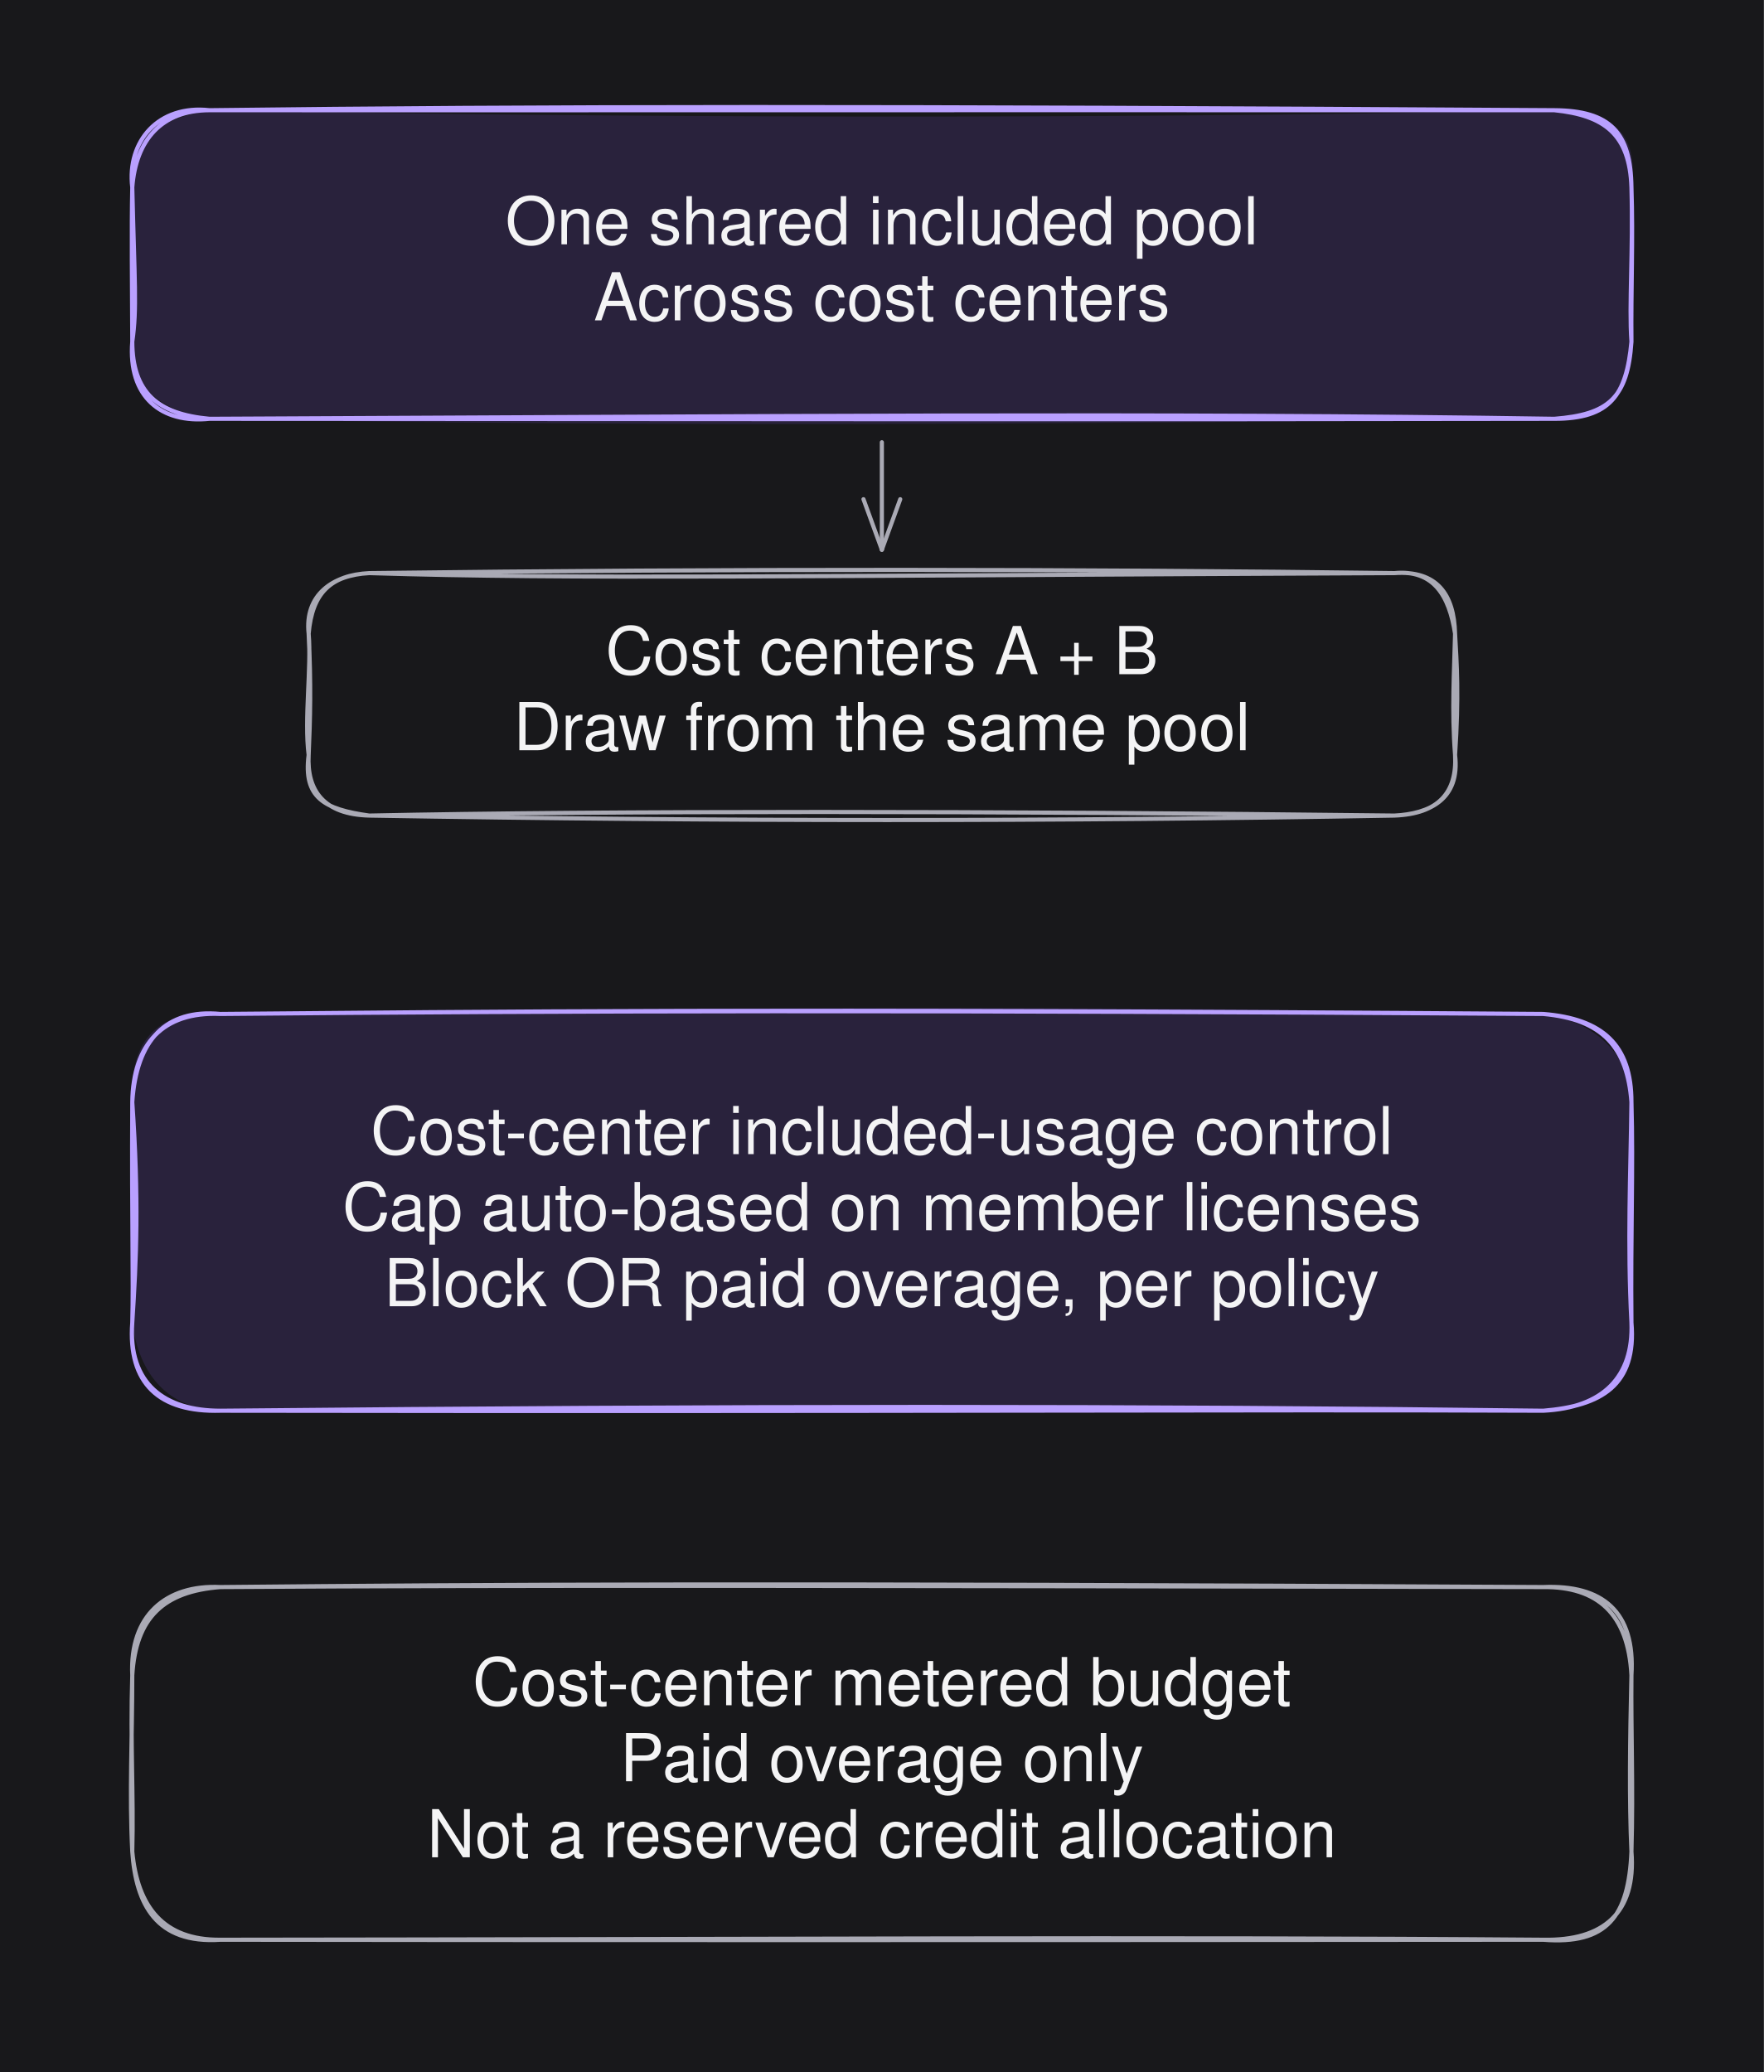
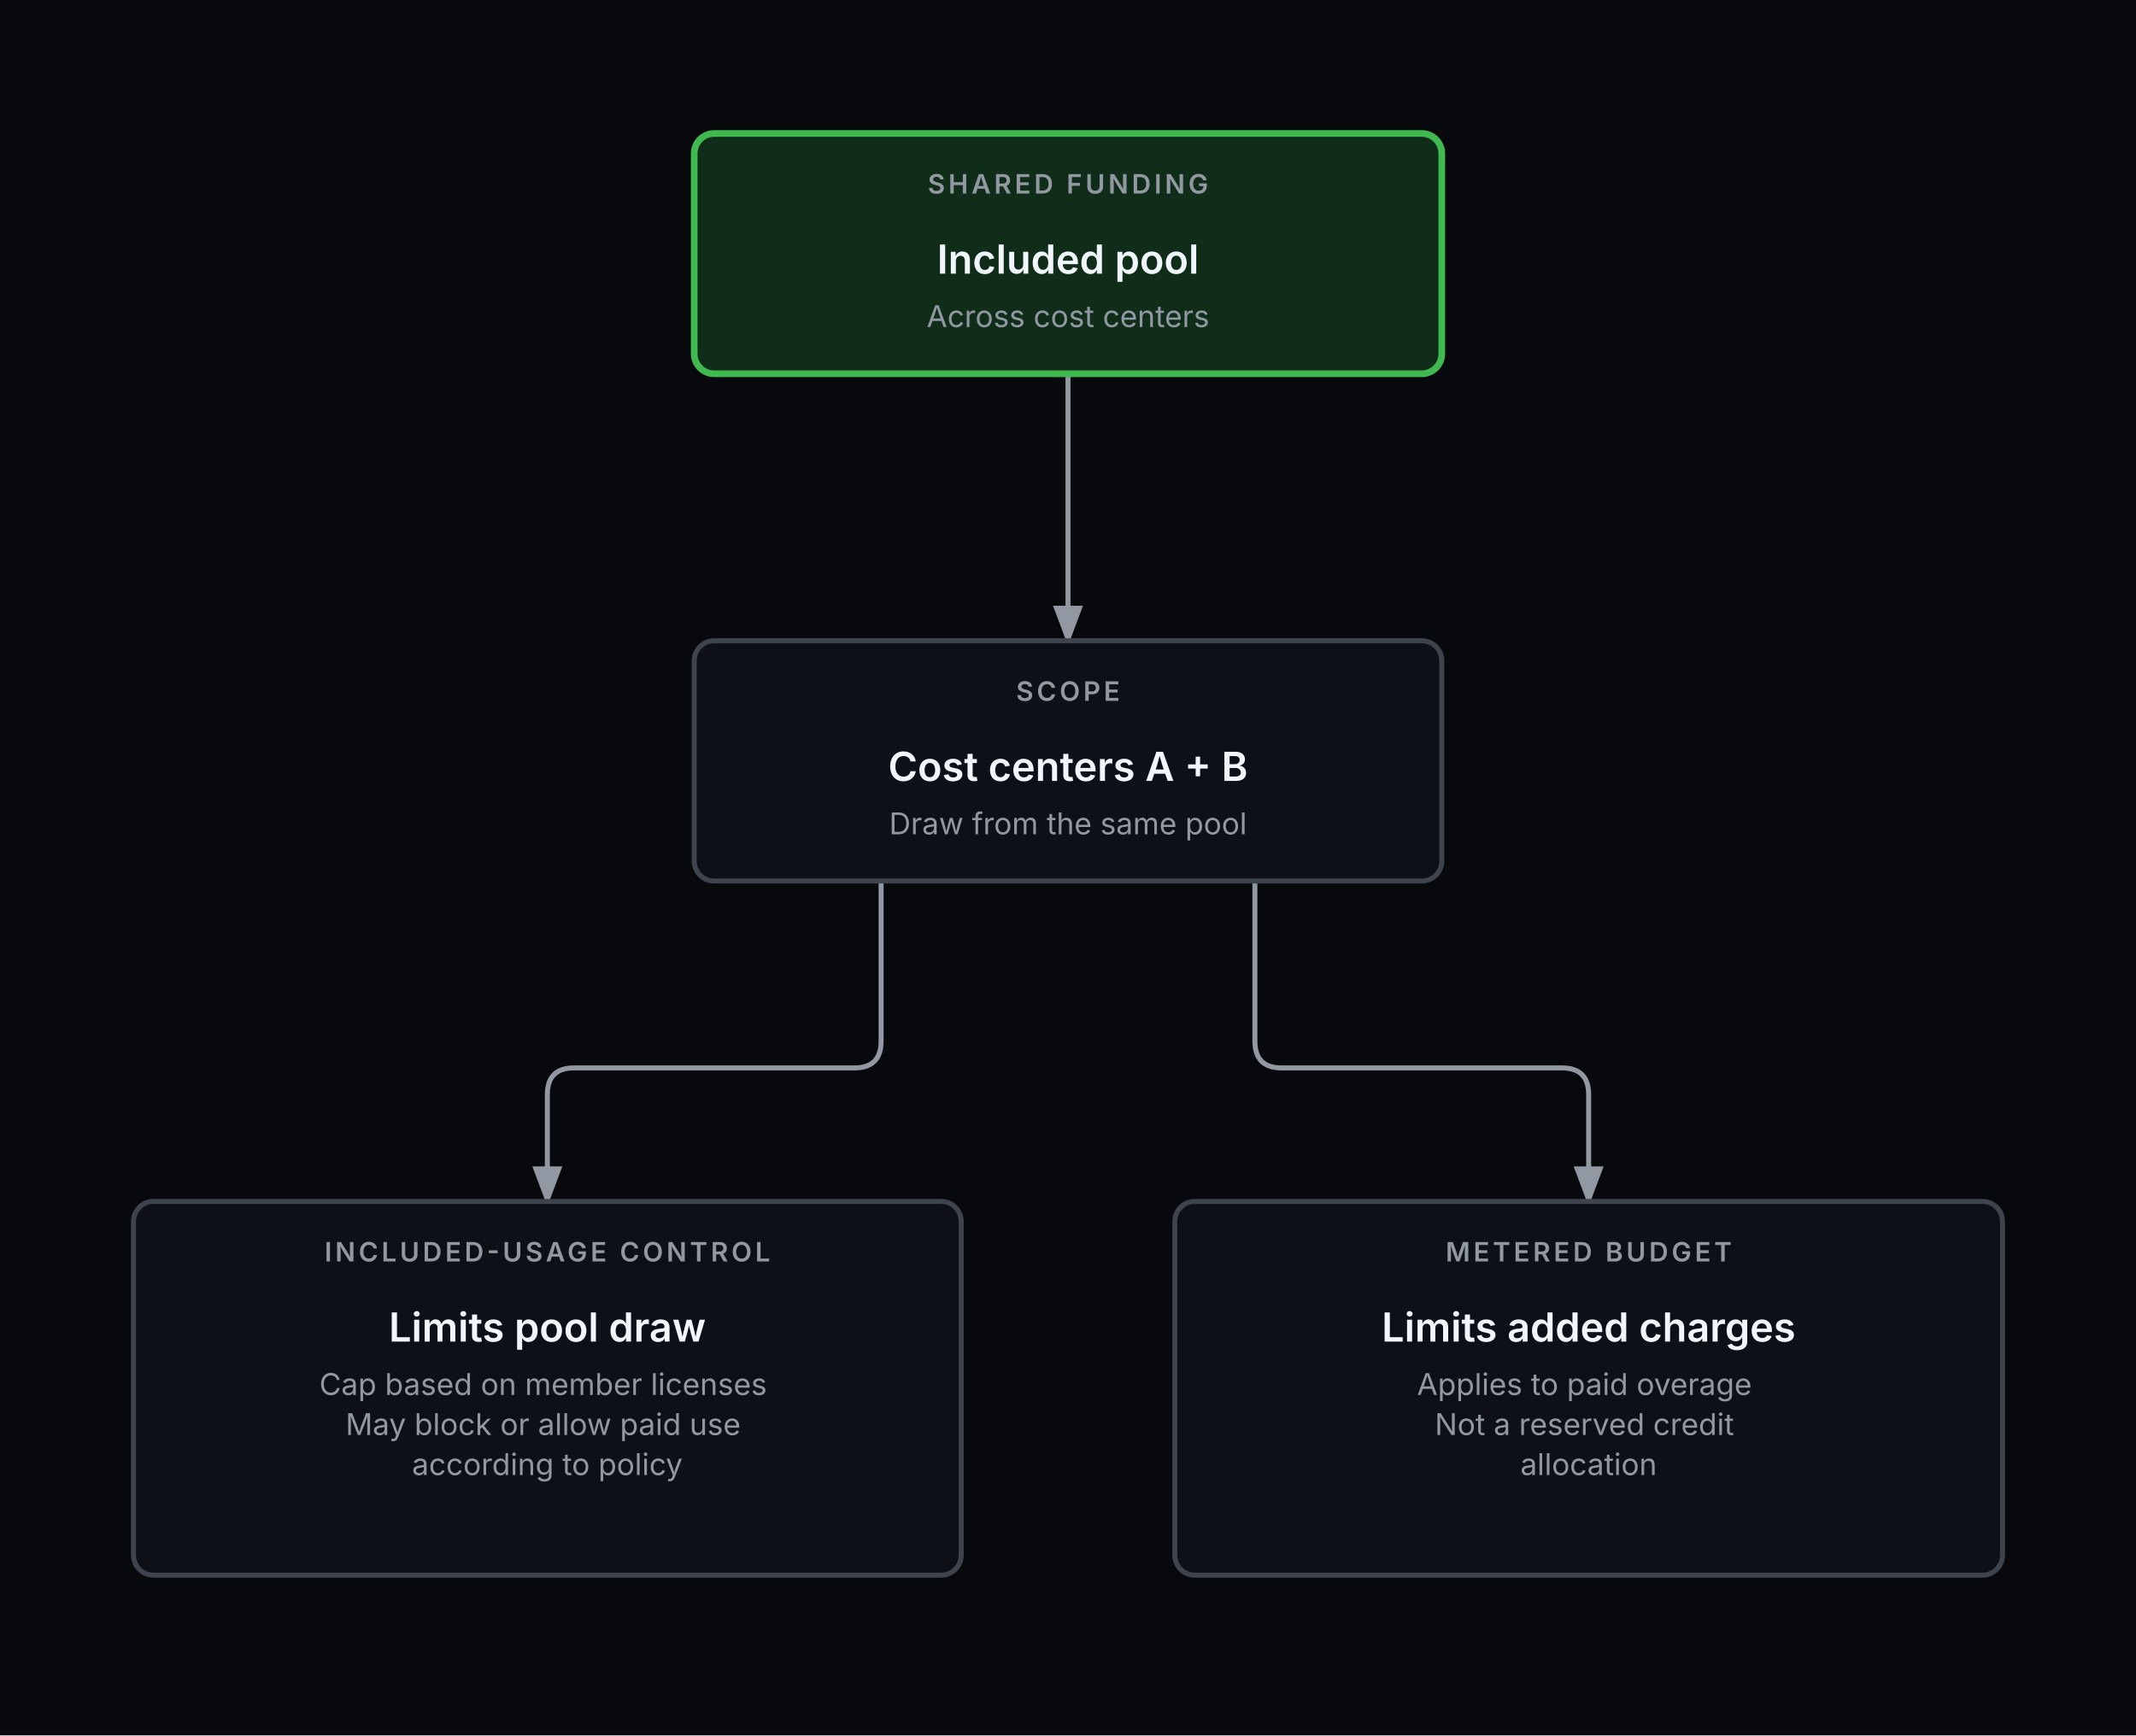
- <svg xmlns="http://www.w3.org/2000/svg" version="1.1" viewBox="0 0 640 752" width="640" height="752" role="img" aria-labelledby="cost-center-controls-dark-title cost-center-controls-dark-desc">
+ <svg xmlns="http://www.w3.org/2000/svg" viewBox="0 0 640 520" role="img" aria-labelledby="cost-center-controls-dark-title cost-center-controls-dark-desc">
  <defs>
-     <style class="style-fonts">
-       </style>
+     <marker id="cost-center-controls-dark-arrow" markerWidth="8" markerHeight="6" refX="7" refY="3" orient="auto">
+       <path d="M 0 0 L 8 3 L 0 6 Z" fill="#9198a1" />
+     </marker>
  </defs>
-   <rect x="0" y="0" width="640" height="752" fill="#18181b" />
-   <g stroke-linecap="round" transform="translate(0 0) rotate(0 320 376)">
-     <path d="M0 0 L640 0 L640 752 L0 752" stroke="none" stroke-width="0" fill="#18181b" />
-     <path d="M0 0 C177.9 0, 355.79 0, 640 0 M0 0 C253.65 0, 507.29 0, 640 0 M640 0 C640 238.56, 640 477.13, 640 752 M640 0 C640 254.09, 640 508.19, 640 752 M640 752 C455.98 752, 271.97 752, 0 752 M640 752 C484.16 752, 328.33 752, 0 752 M0 752 C0 577.55, 0 403.09, 0 0 M0 752 C0 594.89, 0 437.78, 0 0" stroke="transparent" stroke-width="2" fill="none" />
+   <style>
+     svg { font-family: system-ui, -apple-system, "Segoe UI", sans-serif; color: #f0f6fc; }
+     .paper { fill: #07090d; }
+     .node, .step-card { fill: #0d1117; stroke: #3d444d; stroke-width: 1.5; }
+     .node.focus, .step-card.focus { fill: #0f2d19; stroke: #3fb950; stroke-width: 2; }
+     .decision { fill: #0d1117; stroke: #f0f6fc; stroke-width: 1.5; }
+     .hub { fill: #0f2d19; stroke: #3fb950; stroke-width: 1.5; }
+     .step-number { fill: #07090d; stroke: #3d444d; stroke-width: 1.5; }
+     .step-number.focus { fill: #3fb950; stroke: #3fb950; }
+     .eyebrow, .detail, .note { fill: #9198a1; }
+     .node-name, .number { fill: #f0f6fc; }
+     .arrow { fill: none; stroke: #9198a1; stroke-width: 1.5; stroke-linecap: round; stroke-linejoin: round; marker-end: url(#cost-center-controls-dark-arrow); }
+     .spoke { fill: none; stroke: #9198a1; stroke-width: 1; stroke-dasharray: 4 3; }
+     .eyebrow { font-size: 8px; font-weight: 600; letter-spacing: .12em; }
+     .node-name { font-size: 12px; font-weight: 600; }
+     .detail { font-size: 9px; }
+     .arrow-label { fill: #9198a1; font-size: 8px; font-weight: 600; letter-spacing: .06em; }
+     .label-mask { fill: #07090d; }
+     .number { font-size: 9px; font-weight: 600; }
+     .note { font-size: 10px; }
+   </style>
+   <rect x="0" y="0" width="640" height="520" class="paper" />
+   <path d="M 320 112 L 320 192" class="arrow" marker-end="url(#cost-center-controls-dark-arrow)" />
+   <path d="M 264 264 L 264 312 Q 264 320 256 320 L 172 320 Q 164 320 164 328 L 164 360" class="arrow" marker-end="url(#cost-center-controls-dark-arrow)" />
+   <path d="M 376 264 L 376 312 Q 376 320 384 320 L 468 320 Q 476 320 476 328 L 476 360" class="arrow" marker-end="url(#cost-center-controls-dark-arrow)" />
+   <g>
+     <rect x="208" y="40" width="224" height="72" rx="6" class="node focus" />
+     <text x="320" y="58" text-anchor="middle" class="eyebrow">
+       <tspan>SHARED FUNDING</tspan>
+     </text>
+     <text x="320" y="82" text-anchor="middle" class="node-name">
+       <tspan>Included pool</tspan>
+     </text>
+     <text x="320" y="98" text-anchor="middle" class="detail">
+       <tspan>Across cost centers</tspan>
+     </text>
  </g>
-   <g stroke-linecap="round">
-     <g transform="translate(320 160.5) rotate(0 0 19.5)">
-       <path d="M0 0 C0 6.5, 0 32.5, 0 39 M0 0 C0 6.5, 0 32.5, 0 39" stroke="#aaaab5" stroke-width="1.5" fill="none" />
-     </g>
-     <g transform="translate(320 160.5) rotate(0 0 19.5)">
-       <path d="M-6.67 20.68 C-5.33 24.36, -3.99 28.03, 0 39 M-6.67 20.68 C-4.97 25.35, -3.27 30.02, 0 39" stroke="#aaaab5" stroke-width="1.5" fill="none" />
-     </g>
-     <g transform="translate(320 160.5) rotate(0 0 19.5)">
-       <path d="M6.67 20.68 C5.33 24.36, 3.99 28.03, 0 39 M6.67 20.68 C4.97 25.35, 3.27 30.02, 0 39" stroke="#aaaab5" stroke-width="1.5" fill="none" />
-     </g>
+   <g>
+     <rect x="208" y="192" width="224" height="72" rx="6" class="node" />
+     <text x="320" y="210" text-anchor="middle" class="eyebrow">
+       <tspan>SCOPE</tspan>
+     </text>
+     <text x="320" y="234" text-anchor="middle" class="node-name">
+       <tspan>Cost centers A + B</tspan>
+     </text>
+     <text x="320" y="250" text-anchor="middle" class="detail">
+       <tspan>Draw from the same pool</tspan>
+     </text>
  </g>
-   <mask />
-   <g stroke-linecap="round" transform="translate(48 40) rotate(0 272 56)">
-     <path d="M28 0 C212.2 3.5, 395.88 2.61, 516 0 C534.06 0.37, 547.16 5.81, 544 28 C543.81 48.6, 545.13 63.39, 544 84 C543.69 103.38, 535.28 113.35, 516 112 C353.78 113.7, 192.68 115.21, 28 112 C10.39 109.04, -0.37 101.06, 0 84 C0.2 66.61, 1.7 52.52, 0 28 C-2.92 11.3, 9.01 3.39, 28 0" stroke="none" stroke-width="0" fill="#29223c" />
-     <path d="M28 0 C126.08 0.07, 224.38 -0.06, 516 0 M28 0 C148.2 -1.46, 268.96 -1.59, 516 0 M516 0 C536.39 0.14, 543.75 8.09, 544 28 M516 0 C534.06 1.84, 543.36 8.64, 544 28 M544 28 C544.66 51.28, 543.05 70.49, 544 84 M544 28 C544.64 46.45, 543.8 65.45, 544 84 M544 84 C542.66 104.5, 535.63 110.48, 516 112 M544 84 C542.22 103.45, 536.26 112.02, 516 112 M516 112 C373.29 109.74, 231.01 111.1, 28 112 M516 112 C362.04 112.29, 208.27 112.08, 28 112 M28 112 C9.32 110.29, 0.06 102.56, 0 84 M28 112 C10.6 113.8, -1.63 104.17, 0 84 M0 84 C1.76 71.9, 0.8 62.29, 0 28 M0 84 C-0.06 63.77, -0.35 43.85, 0 28 M0 28 C1.31 10.77, 10.64 0.05, 28 0 M0 28 C-2.03 11.22, 9.51 -2.08, 28 0" stroke="#b9a0ff" stroke-width="1.5" fill="none" />
+   <g>
+     <rect x="40" y="360" width="248" height="112" rx="6" class="node" />
+     <text x="164" y="378" text-anchor="middle" class="eyebrow">
+       <tspan>INCLUDED-USAGE CONTROL</tspan>
+     </text>
+     <text x="164" y="402" text-anchor="middle" class="node-name">
+       <tspan>Limits pool draw</tspan>
+     </text>
+     <text x="164" y="418" text-anchor="middle" class="detail">
+       <tspan>Cap based on member licenses</tspan>
+       <tspan x="164" dy="12">May block or allow paid use</tspan>
+       <tspan x="164" dy="12">according to policy</tspan>
+     </text>
  </g>
-   <g transform="translate(183.2363 68.4) rotate(0 136.7637 27.6)">
-     <text x="136.764" y="20.28" font-family="Helvetica, Arial, sans-serif" font-size="24px" fill="#f4f4f5" text-anchor="middle" style="white-space: pre;" direction="ltr" dominant-baseline="alphabetic">One shared included pool</text>
-     <text x="136.764" y="47.88" font-family="Helvetica, Arial, sans-serif" font-size="24px" fill="#f4f4f5" text-anchor="middle" style="white-space: pre;" direction="ltr" dominant-baseline="alphabetic">Across cost centers</text>
-   </g>
-   <g stroke-linecap="round" transform="translate(112 208) rotate(0 208 44)">
-     <path d="M22 0 C101.71 -2.55, 182.85 0.42, 394 0 C407.23 -3.03, 417.52 7.82, 416 22 C413.99 31.34, 415.56 38.35, 416 66 C415.56 78.94, 406.55 86.56, 394 88 C263.47 85.92, 135.59 85.2, 22 88 C7.76 87.87, -3.25 79.12, 0 66 C-3.23 52.42, -3.01 41.67, 0 22 C3.6 6.37, 4.05 0.78, 22 0" stroke="none" stroke-width="0" fill="#18181b" />
-     <path d="M22 0 C96.56 2.28, 171.48 1, 394 0 M22 0 C152.47 -1.65, 282.54 -1.45, 394 0 M394 0 C409.41 -1.08, 415.65 7.65, 416 22 M394 0 C408.16 -1.35, 413.87 8.14, 416 22 M416 22 C416.62 32.68, 417.44 44.45, 416 66 M416 22 C415.7 35.76, 414.74 49.63, 416 66 M416 66 C416.78 79.63, 409.94 87.39, 394 88 M416 66 C417.92 82.23, 406.57 87.37, 394 88 M394 88 C271.79 90.16, 149.34 90.15, 22 88 M394 88 C249.96 86.28, 106.58 86.24, 22 88 M22 88 C5.57 87.6, -0.72 78.97, 0 66 M22 88 C5.51 85.72, -2 81.5, 0 66 M0 66 C-1.65 52.88, 1.06 34.27, 0 22 M0 66 C0.57 53.05, 0.91 40.51, 0 22 M0 22 C-1.56 7.94, 8.69 0.62, 22 0 M0 22 C1.25 7.12, 8.09 0.74, 22 0" stroke="#aaaab5" stroke-width="1.5" fill="none" />
-   </g>
-   <g transform="translate(185.9492 224.4) rotate(0 134.0508 27.6)">
-     <text x="134.051" y="20.28" font-family="Helvetica, Arial, sans-serif" font-size="24px" fill="#f4f4f5" text-anchor="middle" style="white-space: pre;" direction="ltr" dominant-baseline="alphabetic">Cost centers A + B</text>
-     <text x="134.051" y="47.88" font-family="Helvetica, Arial, sans-serif" font-size="24px" fill="#f4f4f5" text-anchor="middle" style="white-space: pre;" direction="ltr" dominant-baseline="alphabetic">Draw from the same pool</text>
-   </g>
-   <g stroke-linecap="round" transform="translate(48 368) rotate(0 272 72)">
-     <path d="M32 0 C193.11 -2.57, 351.14 -3.19, 512 0 C530.31 2.76, 543.35 14.05, 544 32 C546.03 53.15, 543.24 69.67, 544 112 C542.02 132.58, 535.79 142.15, 512 144 C342.31 142.05, 176.18 141.55, 32 144 C12.82 143.31, 2.5 130.82, 0 112 C1.97 90.08, 3.65 72.04, 0 32 C-1.15 8.99, 9.63 -1.79, 32 0" stroke="none" stroke-width="0" fill="#29223c" />
-     <path d="M32 0 C129.7 -0.83, 226.22 -2.11, 512 0 M32 0 C157.07 -1.15, 282.91 -1.47, 512 0 M512 0 C533.53 1.72, 544.03 11.21, 544 32 M512 0 C533.5 1.93, 542.52 12.1, 544 32 M544 32 C543.69 57.92, 542.48 82.92, 544 112 M544 32 C544.69 55.87, 543.68 79.78, 544 112 M544 112 C545.94 134.84, 533.07 142.25, 512 144 M544 112 C544.76 131.73, 533.68 142.95, 512 144 M512 144 C400.71 143.54, 289.59 144.38, 32 144 M512 144 C365.73 142.16, 219.91 142.18, 32 144 M32 144 C11.77 144.01, -1.59 134.29, 0 112 M32 144 C9.78 144.64, -1.68 134.2, 0 112 M0 112 C1.52 88.83, 2.45 67.5, 0 32 M0 112 C0.46 95.35, -0.25 78.11, 0 32 M0 32 C0.29 10.94, 11.08 -0.94, 32 0 M0 32 C1.5 9.43, 12.14 -1.91, 32 0" stroke="#b9a0ff" stroke-width="1.5" fill="none" />
-   </g>
-   <g transform="translate(123.8926 398.6) rotate(0 196.1074 41.4)">
-     <text x="196.107" y="20.28" font-family="Helvetica, Arial, sans-serif" font-size="24px" fill="#f4f4f5" text-anchor="middle" style="white-space: pre;" direction="ltr" dominant-baseline="alphabetic">Cost-center included-usage control</text>
-     <text x="196.107" y="47.88" font-family="Helvetica, Arial, sans-serif" font-size="24px" fill="#f4f4f5" text-anchor="middle" style="white-space: pre;" direction="ltr" dominant-baseline="alphabetic">Cap auto-based on member licenses</text>
-     <text x="196.107" y="75.48" font-family="Helvetica, Arial, sans-serif" font-size="24px" fill="#f4f4f5" text-anchor="middle" style="white-space: pre;" direction="ltr" dominant-baseline="alphabetic">Block OR paid overage, per policy</text>
-   </g>
-   <g stroke-linecap="round" transform="translate(48 576) rotate(0 272 64)">
-     <path d="M32 0 C169.78 2.76, 310.18 1.94, 512 0 C535.27 -0.29, 545.85 11.93, 544 32 C541.15 53.26, 543.29 75.75, 544 96 C545.87 113.89, 530.12 128.86, 512 128 C358.79 126.26, 207.09 123.68, 32 128 C11.76 124.88, -1.82 115.12, 0 96 C0.33 80.8, 0.36 63.34, 0 32 C2.95 9.85, 9.71 -0.15, 32 0" stroke="none" stroke-width="0" fill="#18181b" />
-     <path d="M32 0 C129.41 -0.94, 227.77 -1.58, 512 0 M32 0 C145.28 -0.73, 257.99 -0.45, 512 0 M512 0 C531.69 -0.21, 542.84 9.71, 544 32 M512 0 C533.43 -0.92, 545.47 8.84, 544 32 M544 32 C543.44 55.45, 543.16 77.63, 544 96 M544 32 C543.79 52.69, 544.67 72, 544 96 M544 96 C545.77 118.34, 533.76 128.44, 512 128 M544 96 C543 119.59, 535.13 129.86, 512 128 M512 128 C371.53 126.89, 231.39 127.83, 32 128 M512 128 C322.24 128.17, 132.34 128.16, 32 128 M32 128 C11.3 128.21, 1.86 116.04, 0 96 M32 128 C8.75 129.58, 1.31 115.22, 0 96 M0 96 C-1.07 75.1, -0.01 55.22, 0 32 M0 96 C0.54 75.36, -0.77 56.99, 0 32 M0 32 C-1.04 10.2, 12.36 -0.97, 32 0 M0 32 C1.28 11.03, 11.39 1.57, 32 0" stroke="#aaaab5" stroke-width="1.5" fill="none" />
-   </g>
-   <g transform="translate(154.584 598.6) rotate(0 165.416 41.4)">
-     <text x="165.416" y="20.28" font-family="Helvetica, Arial, sans-serif" font-size="24px" fill="#f4f4f5" text-anchor="middle" style="white-space: pre;" direction="ltr" dominant-baseline="alphabetic">Cost-center metered budget</text>
-     <text x="165.416" y="47.88" font-family="Helvetica, Arial, sans-serif" font-size="24px" fill="#f4f4f5" text-anchor="middle" style="white-space: pre;" direction="ltr" dominant-baseline="alphabetic">Paid overage only</text>
-     <text x="165.416" y="75.48" font-family="Helvetica, Arial, sans-serif" font-size="24px" fill="#f4f4f5" text-anchor="middle" style="white-space: pre;" direction="ltr" dominant-baseline="alphabetic">Not a reserved credit allocation</text>
+   <g>
+     <rect x="352" y="360" width="248" height="112" rx="6" class="node" />
+     <text x="476" y="378" text-anchor="middle" class="eyebrow">
+       <tspan>METERED BUDGET</tspan>
+     </text>
+     <text x="476" y="402" text-anchor="middle" class="node-name">
+       <tspan>Limits added charges</tspan>
+     </text>
+     <text x="476" y="418" text-anchor="middle" class="detail">
+       <tspan>Applies to paid overage</tspan>
+       <tspan x="476" dy="12">Not a reserved credit</tspan>
+       <tspan x="476" dy="12">allocation</tspan>
+     </text>
  </g>
</svg>
